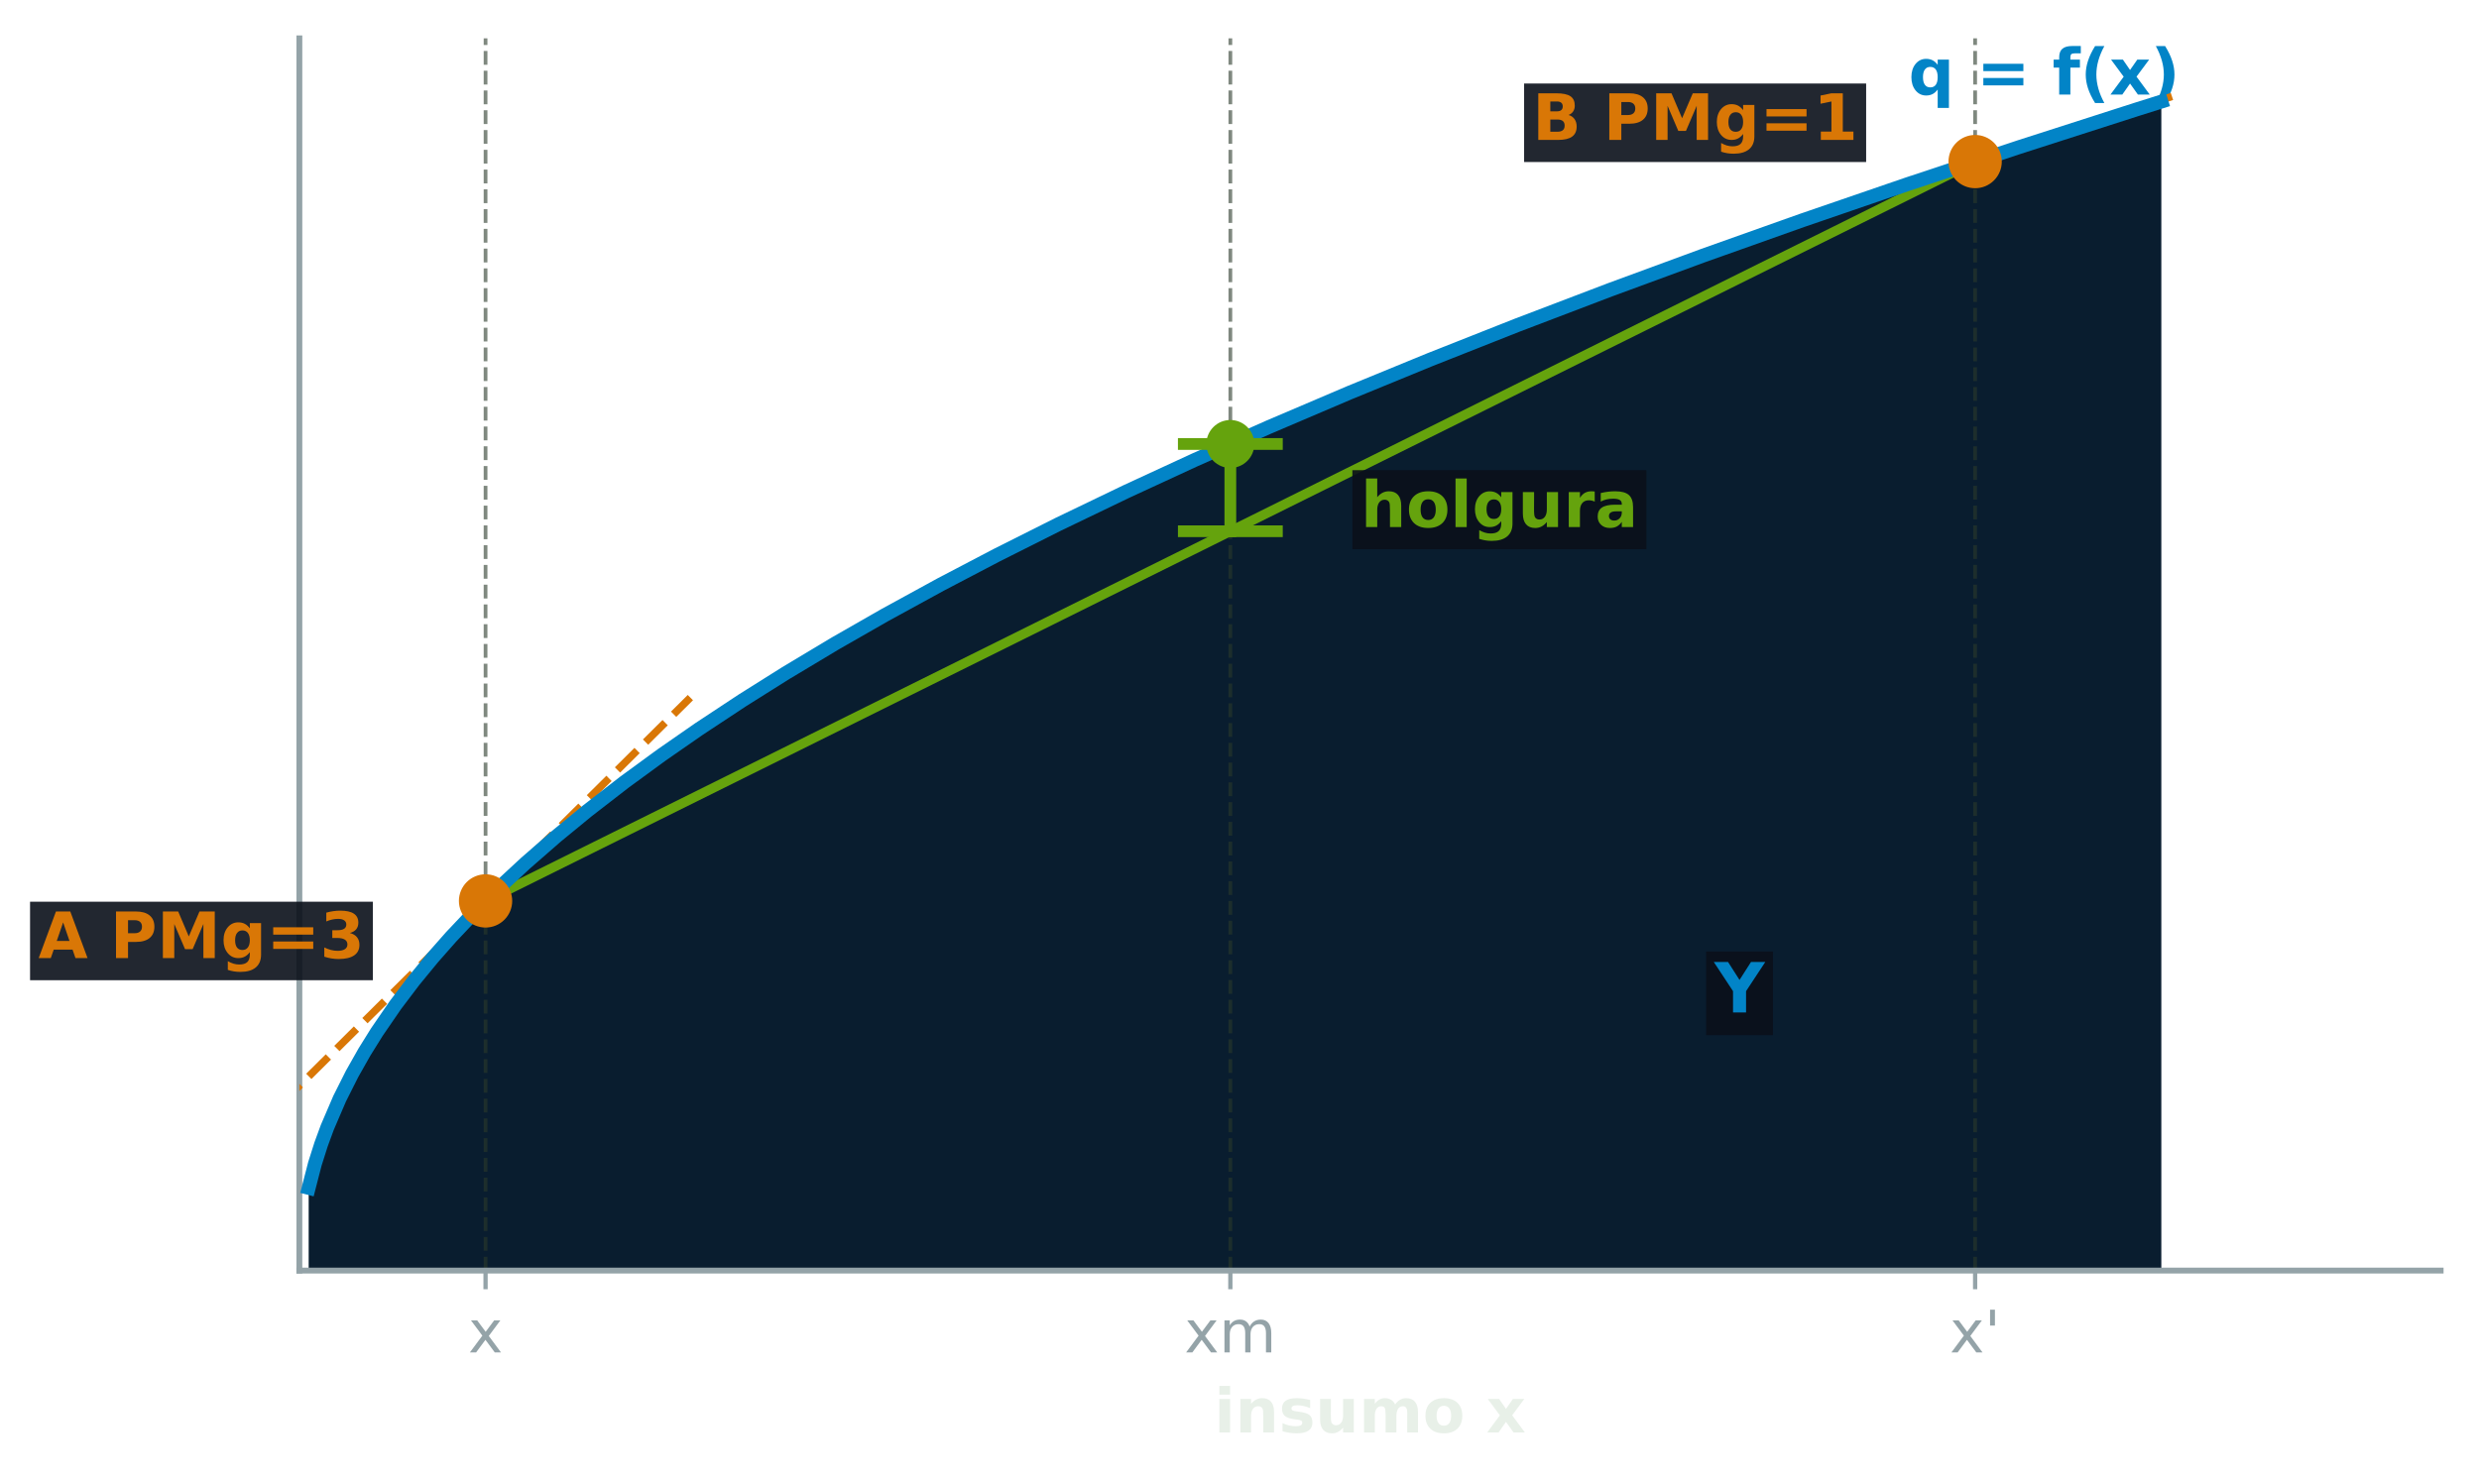
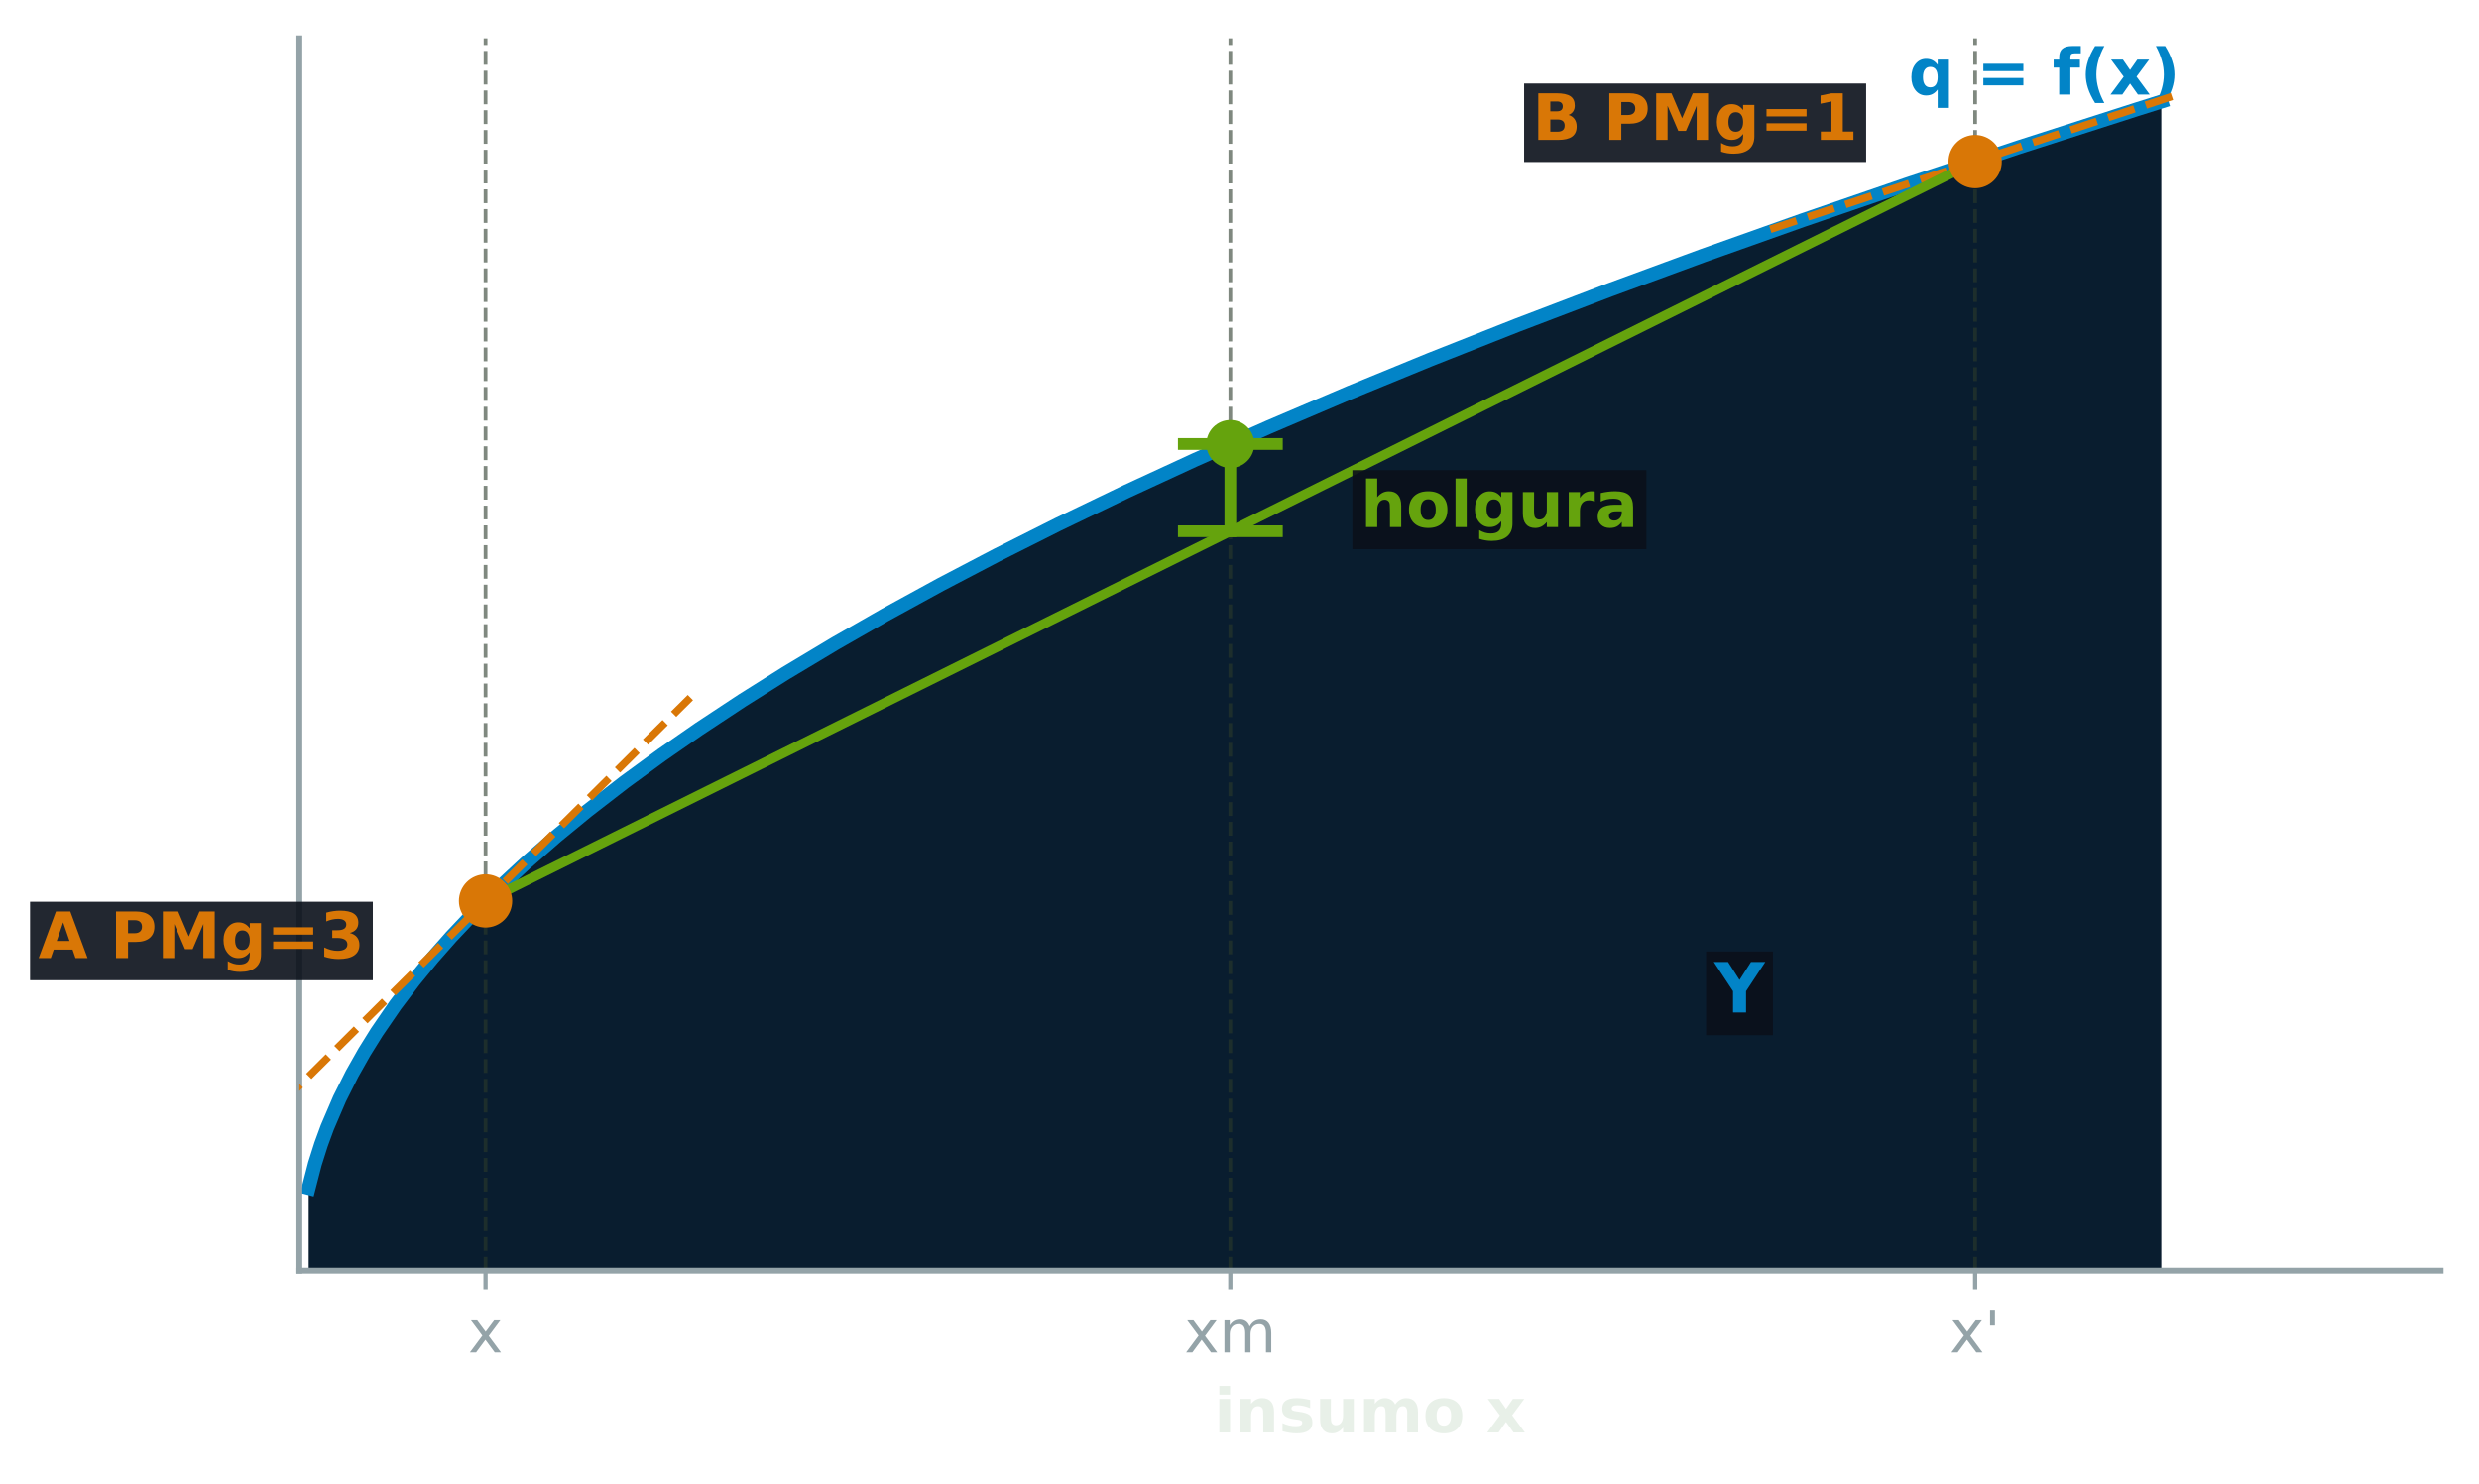
<svg xmlns="http://www.w3.org/2000/svg" xmlns:xlink="http://www.w3.org/1999/xlink" width="465.129pt" height="278.44pt" viewBox="0 0 465.129 278.44" version="1.1">
  <defs>
    <style type="text/css">*{stroke-linejoin: round; stroke-linecap: butt}</style>
  </defs>
  <g id="figure_1">
    <g id="patch_1">
      <path d="M 0 278.44  L 465.129 278.44  L 465.129 0  L 0 0  L 0 278.44  z " style="fill: none; opacity: 0" />
    </g>
    <g id="axes_1">
      <g id="patch_2">
        <path d="M 56.169 238.464  L 457.929 238.464  L 457.929 7.2  L 56.169 7.2  L 56.169 238.464  z " style="fill: none" />
      </g>
      <g id="PolyCollection_1">
        <path d="M 57.916 222.95  L 57.916 238.464  L 59.078 238.464  L 60.241 238.464  L 61.403 238.464  L 62.566 238.464  L 63.728 238.464  L 64.891 238.464  L 66.054 238.464  L 67.216 238.464  L 68.379 238.464  L 69.541 238.464  L 70.704 238.464  L 71.866 238.464  L 73.029 238.464  L 74.192 238.464  L 75.354 238.464  L 76.517 238.464  L 77.679 238.464  L 78.842 238.464  L 80.004 238.464  L 81.167 238.464  L 82.33 238.464  L 83.492 238.464  L 84.655 238.464  L 85.817 238.464  L 86.98 238.464  L 88.142 238.464  L 89.305 238.464  L 90.468 238.464  L 91.63 238.464  L 92.793 238.464  L 93.955 238.464  L 95.118 238.464  L 96.281 238.464  L 97.443 238.464  L 98.606 238.464  L 99.768 238.464  L 100.931 238.464  L 102.093 238.464  L 103.256 238.464  L 104.419 238.464  L 105.581 238.464  L 106.744 238.464  L 107.906 238.464  L 109.069 238.464  L 110.231 238.464  L 111.394 238.464  L 112.557 238.464  L 113.719 238.464  L 114.882 238.464  L 116.044 238.464  L 117.207 238.464  L 118.369 238.464  L 119.532 238.464  L 120.695 238.464  L 121.857 238.464  L 123.02 238.464  L 124.182 238.464  L 125.345 238.464  L 126.507 238.464  L 127.67 238.464  L 128.833 238.464  L 129.995 238.464  L 131.158 238.464  L 132.32 238.464  L 133.483 238.464  L 134.645 238.464  L 135.808 238.464  L 136.971 238.464  L 138.133 238.464  L 139.296 238.464  L 140.458 238.464  L 141.621 238.464  L 142.783 238.464  L 143.946 238.464  L 145.109 238.464  L 146.271 238.464  L 147.434 238.464  L 148.596 238.464  L 149.759 238.464  L 150.922 238.464  L 152.084 238.464  L 153.247 238.464  L 154.409 238.464  L 155.572 238.464  L 156.734 238.464  L 157.897 238.464  L 159.06 238.464  L 160.222 238.464  L 161.385 238.464  L 162.547 238.464  L 163.71 238.464  L 164.872 238.464  L 166.035 238.464  L 167.198 238.464  L 168.36 238.464  L 169.523 238.464  L 170.685 238.464  L 171.848 238.464  L 173.01 238.464  L 174.173 238.464  L 175.336 238.464  L 176.498 238.464  L 177.661 238.464  L 178.823 238.464  L 179.986 238.464  L 181.148 238.464  L 182.311 238.464  L 183.474 238.464  L 184.636 238.464  L 185.799 238.464  L 186.961 238.464  L 188.124 238.464  L 189.286 238.464  L 190.449 238.464  L 191.612 238.464  L 192.774 238.464  L 193.937 238.464  L 195.099 238.464  L 196.262 238.464  L 197.424 238.464  L 198.587 238.464  L 199.75 238.464  L 200.912 238.464  L 202.075 238.464  L 203.237 238.464  L 204.4 238.464  L 205.562 238.464  L 206.725 238.464  L 207.888 238.464  L 209.05 238.464  L 210.213 238.464  L 211.375 238.464  L 212.538 238.464  L 213.701 238.464  L 214.863 238.464  L 216.026 238.464  L 217.188 238.464  L 218.351 238.464  L 219.513 238.464  L 220.676 238.464  L 221.839 238.464  L 223.001 238.464  L 224.164 238.464  L 225.326 238.464  L 226.489 238.464  L 227.651 238.464  L 228.814 238.464  L 229.977 238.464  L 231.139 238.464  L 232.302 238.464  L 233.464 238.464  L 234.627 238.464  L 235.789 238.464  L 236.952 238.464  L 238.115 238.464  L 239.277 238.464  L 240.44 238.464  L 241.602 238.464  L 242.765 238.464  L 243.927 238.464  L 245.09 238.464  L 246.253 238.464  L 247.415 238.464  L 248.578 238.464  L 249.74 238.464  L 250.903 238.464  L 252.065 238.464  L 253.228 238.464  L 254.391 238.464  L 255.553 238.464  L 256.716 238.464  L 257.878 238.464  L 259.041 238.464  L 260.203 238.464  L 261.366 238.464  L 262.529 238.464  L 263.691 238.464  L 264.854 238.464  L 266.016 238.464  L 267.179 238.464  L 268.342 238.464  L 269.504 238.464  L 270.667 238.464  L 271.829 238.464  L 272.992 238.464  L 274.154 238.464  L 275.317 238.464  L 276.48 238.464  L 277.642 238.464  L 278.805 238.464  L 279.967 238.464  L 281.13 238.464  L 282.292 238.464  L 283.455 238.464  L 284.618 238.464  L 285.78 238.464  L 286.943 238.464  L 288.105 238.464  L 289.268 238.464  L 290.43 238.464  L 291.593 238.464  L 292.756 238.464  L 293.918 238.464  L 295.081 238.464  L 296.243 238.464  L 297.406 238.464  L 298.568 238.464  L 299.731 238.464  L 300.894 238.464  L 302.056 238.464  L 303.219 238.464  L 304.381 238.464  L 305.544 238.464  L 306.706 238.464  L 307.869 238.464  L 309.032 238.464  L 310.194 238.464  L 311.357 238.464  L 312.519 238.464  L 313.682 238.464  L 314.844 238.464  L 316.007 238.464  L 317.17 238.464  L 318.332 238.464  L 319.495 238.464  L 320.657 238.464  L 321.82 238.464  L 322.983 238.464  L 324.145 238.464  L 325.308 238.464  L 326.47 238.464  L 327.633 238.464  L 328.795 238.464  L 329.958 238.464  L 331.121 238.464  L 332.283 238.464  L 333.446 238.464  L 334.608 238.464  L 335.771 238.464  L 336.933 238.464  L 338.096 238.464  L 339.259 238.464  L 340.421 238.464  L 341.584 238.464  L 342.746 238.464  L 343.909 238.464  L 345.071 238.464  L 346.234 238.464  L 347.397 238.464  L 348.559 238.464  L 349.722 238.464  L 350.884 238.464  L 352.047 238.464  L 353.209 238.464  L 354.372 238.464  L 355.535 238.464  L 356.697 238.464  L 357.86 238.464  L 359.022 238.464  L 360.185 238.464  L 361.347 238.464  L 362.51 238.464  L 363.673 238.464  L 364.835 238.464  L 365.998 238.464  L 367.16 238.464  L 368.323 238.464  L 369.485 238.464  L 370.648 238.464  L 371.811 238.464  L 372.973 238.464  L 374.136 238.464  L 375.298 238.464  L 376.461 238.464  L 377.624 238.464  L 378.786 238.464  L 379.949 238.464  L 381.111 238.464  L 382.274 238.464  L 383.436 238.464  L 384.599 238.464  L 385.762 238.464  L 386.924 238.464  L 388.087 238.464  L 389.249 238.464  L 390.412 238.464  L 391.574 238.464  L 392.737 238.464  L 393.9 238.464  L 395.062 238.464  L 396.225 238.464  L 397.387 238.464  L 398.55 238.464  L 399.712 238.464  L 400.875 238.464  L 402.038 238.464  L 403.2 238.464  L 404.363 238.464  L 405.525 238.464  L 405.525 19.068  L 405.525 19.068  L 404.363 19.433  L 403.2 19.799  L 402.038 20.166  L 400.875 20.533  L 399.712 20.901  L 398.55 21.269  L 397.387 21.638  L 396.225 22.008  L 395.062 22.378  L 393.9 22.749  L 392.737 23.121  L 391.574 23.493  L 390.412 23.866  L 389.249 24.239  L 388.087 24.614  L 386.924 24.988  L 385.762 25.364  L 384.599 25.74  L 383.436 26.117  L 382.274 26.494  L 381.111 26.873  L 379.949 27.251  L 378.786 27.631  L 377.624 28.011  L 376.461 28.392  L 375.298 28.774  L 374.136 29.156  L 372.973 29.539  L 371.811 29.923  L 370.648 30.307  L 369.485 30.692  L 368.323 31.078  L 367.16 31.465  L 365.998 31.852  L 364.835 32.24  L 363.673 32.629  L 362.51 33.018  L 361.347 33.408  L 360.185 33.799  L 359.022 34.191  L 357.86 34.583  L 356.697 34.977  L 355.535 35.371  L 354.372 35.765  L 353.209 36.161  L 352.047 36.557  L 350.884 36.954  L 349.722 37.352  L 348.559 37.751  L 347.397 38.15  L 346.234 38.55  L 345.071 38.951  L 343.909 39.353  L 342.746 39.756  L 341.584 40.159  L 340.421 40.563  L 339.259 40.969  L 338.096 41.375  L 336.933 41.781  L 335.771 42.189  L 334.608 42.597  L 333.446 43.007  L 332.283 43.417  L 331.121 43.828  L 329.958 44.24  L 328.795 44.653  L 327.633 45.066  L 326.47 45.481  L 325.308 45.896  L 324.145 46.313  L 322.983 46.73  L 321.82 47.148  L 320.657 47.567  L 319.495 47.987  L 318.332 48.408  L 317.17 48.83  L 316.007 49.253  L 314.844 49.677  L 313.682 50.101  L 312.519 50.527  L 311.357 50.954  L 310.194 51.381  L 309.032 51.81  L 307.869 52.24  L 306.706 52.67  L 305.544 53.102  L 304.381 53.534  L 303.219 53.968  L 302.056 54.402  L 300.894 54.838  L 299.731 55.275  L 298.568 55.713  L 297.406 56.151  L 296.243 56.591  L 295.081 57.032  L 293.918 57.474  L 292.756 57.917  L 291.593 58.361  L 290.43 58.806  L 289.268 59.253  L 288.105 59.7  L 286.943 60.149  L 285.78 60.599  L 284.618 61.049  L 283.455 61.501  L 282.292 61.955  L 281.13 62.409  L 279.967 62.864  L 278.805 63.321  L 277.642 63.779  L 276.48 64.238  L 275.317 64.698  L 274.154 65.16  L 272.992 65.623  L 271.829 66.087  L 270.667 66.552  L 269.504 67.018  L 268.342 67.486  L 267.179 67.955  L 266.016 68.426  L 264.854 68.897  L 263.691 69.37  L 262.529 69.845  L 261.366 70.32  L 260.203 70.797  L 259.041 71.276  L 257.878 71.755  L 256.716 72.236  L 255.553 72.719  L 254.391 73.203  L 253.228 73.688  L 252.065 74.175  L 250.903 74.663  L 249.74 75.153  L 248.578 75.644  L 247.415 76.137  L 246.253 76.631  L 245.09 77.127  L 243.927 77.624  L 242.765 78.122  L 241.602 78.623  L 240.44 79.125  L 239.277 79.628  L 238.115 80.133  L 236.952 80.64  L 235.789 81.148  L 234.627 81.658  L 233.464 82.169  L 232.302 82.683  L 231.139 83.198  L 229.977 83.714  L 228.814 84.233  L 227.651 84.753  L 226.489 85.275  L 225.326 85.799  L 224.164 86.324  L 223.001 86.852  L 221.839 87.381  L 220.676 87.912  L 219.513 88.445  L 218.351 88.979  L 217.188 89.516  L 216.026 90.055  L 214.863 90.596  L 213.701 91.138  L 212.538 91.683  L 211.375 92.229  L 210.213 92.778  L 209.05 93.329  L 207.888 93.882  L 206.725 94.437  L 205.562 94.994  L 204.4 95.553  L 203.237 96.115  L 202.075 96.679  L 200.912 97.245  L 199.75 97.813  L 198.587 98.383  L 197.424 98.956  L 196.262 99.532  L 195.099 100.109  L 193.937 100.689  L 192.774 101.272  L 191.612 101.857  L 190.449 102.445  L 189.286 103.035  L 188.124 103.627  L 186.961 104.223  L 185.799 104.821  L 184.636 105.421  L 183.474 106.025  L 182.311 106.631  L 181.148 107.24  L 179.986 107.851  L 178.823 108.466  L 177.661 109.084  L 176.498 109.704  L 175.336 110.328  L 174.173 110.954  L 173.01 111.584  L 171.848 112.217  L 170.685 112.853  L 169.523 113.492  L 168.36 114.134  L 167.198 114.78  L 166.035 115.429  L 164.872 116.082  L 163.71 116.738  L 162.547 117.398  L 161.385 118.061  L 160.222 118.729  L 159.06 119.399  L 157.897 120.074  L 156.734 120.752  L 155.572 121.435  L 154.409 122.121  L 153.247 122.812  L 152.084 123.506  L 150.922 124.205  L 149.759 124.908  L 148.596 125.616  L 147.434 126.327  L 146.271 127.044  L 145.109 127.765  L 143.946 128.491  L 142.783 129.222  L 141.621 129.957  L 140.458 130.698  L 139.296 131.444  L 138.133 132.195  L 136.971 132.951  L 135.808 133.713  L 134.645 134.48  L 133.483 135.253  L 132.32 136.032  L 131.158 136.817  L 129.995 137.608  L 128.833 138.406  L 127.67 139.209  L 126.507 140.019  L 125.345 140.836  L 124.182 141.66  L 123.02 142.491  L 121.857 143.329  L 120.695 144.175  L 119.532 145.028  L 118.369 145.889  L 117.207 146.759  L 116.044 147.636  L 114.882 148.522  L 113.719 149.417  L 112.557 150.321  L 111.394 151.234  L 110.231 152.158  L 109.069 153.091  L 107.906 154.034  L 106.744 154.988  L 105.581 155.953  L 104.419 156.929  L 103.256 157.918  L 102.093 158.918  L 100.931 159.931  L 99.768 160.958  L 98.606 161.998  L 97.443 163.053  L 96.281 164.123  L 95.118 165.208  L 93.955 166.309  L 92.793 167.428  L 91.63 168.565  L 90.468 169.72  L 89.305 170.895  L 88.142 172.091  L 86.98 173.309  L 85.817 174.55  L 84.655 175.816  L 83.492 177.107  L 82.33 178.427  L 81.167 179.776  L 80.004 181.157  L 78.842 182.572  L 77.679 184.024  L 76.517 185.515  L 75.354 187.05  L 74.192 188.632  L 73.029 190.266  L 71.866 191.958  L 70.704 193.713  L 69.541 195.54  L 68.379 197.448  L 67.216 199.45  L 66.054 201.56  L 64.891 203.798  L 63.728 206.191  L 62.566 208.776  L 61.403 211.609  L 60.241 214.778  L 59.078 218.443  L 57.916 222.95  z " clip-path="url(#p5b624c481e)" style="fill: #091d2f" />
      </g>
      <g id="matplotlib.axis_1">
        <g id="xtick_1">
          <g id="line2d_1">
            <path d="M 91.104 238.464  L 91.104 7.2  " clip-path="url(#p5b624c481e)" style="fill: none; stroke-dasharray: 2.59,1.12; stroke-dashoffset: 0; stroke: #2a3a2a; stroke-opacity: 0.6; stroke-width: 0.7" />
          </g>
          <g id="line2d_2">
            <defs>
              <path id="m409fbe080f" d="M 0 0  L 0 3.5  " style="stroke: #94a3a8; stroke-width: 0.8" />
            </defs>
            <g>
              <use xlink:href="#m409fbe080f" x="91.104" y="238.464" style="fill: #94a3a8; stroke: #94a3a8; stroke-width: 0.8" />
            </g>
          </g>
          <g id="text_1">
            <g style="fill: #94a3a8" transform="translate(87.84911 253.8223) scale(0.11 -0.11)">
              <defs>
                <path id="DejaVuSans-78" d="M 3513 3500  L 2247 1797  L 3578 0  L 2900 0  L 1881 1375  L 863 0  L 184 0  L 1544 1831  L 300 3500  L 978 3500  L 1906 2253  L 2834 3500  L 3513 3500  z " transform="scale(0.015625)" />
              </defs>
              <use xlink:href="#DejaVuSans-78" />
            </g>
          </g>
        </g>
        <g id="xtick_2">
          <g id="line2d_3">
            <path d="M 230.847 238.464  L 230.847 7.2  " clip-path="url(#p5b624c481e)" style="fill: none; stroke-dasharray: 2.59,1.12; stroke-dashoffset: 0; stroke: #2a3a2a; stroke-opacity: 0.6; stroke-width: 0.7" />
          </g>
          <g id="line2d_4">
            <g>
              <use xlink:href="#m409fbe080f" x="230.847" y="238.464" style="fill: #94a3a8; stroke: #94a3a8; stroke-width: 0.8" />
            </g>
          </g>
          <g id="text_2">
            <g style="fill: #94a3a8" transform="translate(222.2344 253.8223) scale(0.11 -0.11)">
              <defs>
                <path id="DejaVuSans-6d" d="M 3328 2828  Q 3544 3216 3844 3400  Q 4144 3584 4550 3584  Q 5097 3584 5394 3201  Q 5691 2819 5691 2113  L 5691 0  L 5113 0  L 5113 2094  Q 5113 2597 4934 2840  Q 4756 3084 4391 3084  Q 3944 3084 3684 2787  Q 3425 2491 3425 1978  L 3425 0  L 2847 0  L 2847 2094  Q 2847 2600 2669 2842  Q 2491 3084 2119 3084  Q 1678 3084 1418 2786  Q 1159 2488 1159 1978  L 1159 0  L 581 0  L 581 3500  L 1159 3500  L 1159 2956  Q 1356 3278 1631 3431  Q 1906 3584 2284 3584  Q 2666 3584 2933 3390  Q 3200 3197 3328 2828  z " transform="scale(0.015625)" />
              </defs>
              <use xlink:href="#DejaVuSans-78" />
              <use xlink:href="#DejaVuSans-6d" x="59.18" />
            </g>
          </g>
        </g>
        <g id="xtick_3">
          <g id="line2d_5">
            <path d="M 370.59 238.464  L 370.59 7.2  " clip-path="url(#p5b624c481e)" style="fill: none; stroke-dasharray: 2.59,1.12; stroke-dashoffset: 0; stroke: #2a3a2a; stroke-opacity: 0.6; stroke-width: 0.7" />
          </g>
          <g id="line2d_6">
            <g>
              <use xlink:href="#m409fbe080f" x="370.59" y="238.464" style="fill: #94a3a8; stroke: #94a3a8; stroke-width: 0.8" />
            </g>
          </g>
          <g id="text_3">
            <g style="fill: #94a3a8" transform="translate(365.8227 253.8223) scale(0.11 -0.11)">
              <defs>
                <path id="DejaVuSans-27" d="M 1147 4666  L 1147 2931  L 616 2931  L 616 4666  L 1147 4666  z " transform="scale(0.015625)" />
              </defs>
              <use xlink:href="#DejaVuSans-78" />
              <use xlink:href="#DejaVuSans-27" x="59.18" />
            </g>
          </g>
        </g>
        <g id="text_4">
          <g style="fill: #e8f0e8" transform="translate(227.8163 268.8481) scale(0.115 -0.115)">
            <defs>
              <path id="DejaVuSans-Bold-69" d="M 538 3500  L 1656 3500  L 1656 0  L 538 0  L 538 3500  z M 538 4863  L 1656 4863  L 1656 3950  L 538 3950  L 538 4863  z " transform="scale(0.015625)" />
              <path id="DejaVuSans-Bold-6e" d="M 4056 2131  L 4056 0  L 2931 0  L 2931 347  L 2931 1631  Q 2931 2084 2911 2256  Q 2891 2428 2841 2509  Q 2775 2619 2662 2680  Q 2550 2741 2406 2741  Q 2056 2741 1856 2470  Q 1656 2200 1656 1722  L 1656 0  L 538 0  L 538 3500  L 1656 3500  L 1656 2988  Q 1909 3294 2193 3439  Q 2478 3584 2822 3584  Q 3428 3584 3742 3212  Q 4056 2841 4056 2131  z " transform="scale(0.015625)" />
              <path id="DejaVuSans-Bold-73" d="M 3272 3391  L 3272 2541  Q 2913 2691 2578 2766  Q 2244 2841 1947 2841  Q 1628 2841 1473 2761  Q 1319 2681 1319 2516  Q 1319 2381 1436 2309  Q 1553 2238 1856 2203  L 2053 2175  Q 2913 2066 3209 1816  Q 3506 1566 3506 1031  Q 3506 472 3093 190  Q 2681 -91 1863 -91  Q 1516 -91 1145 -36  Q 775 19 384 128  L 384 978  Q 719 816 1070 734  Q 1422 653 1784 653  Q 2113 653 2278 743  Q 2444 834 2444 1013  Q 2444 1163 2330 1236  Q 2216 1309 1875 1350  L 1678 1375  Q 931 1469 631 1722  Q 331 1975 331 2491  Q 331 3047 712 3315  Q 1094 3584 1881 3584  Q 2191 3584 2531 3537  Q 2872 3491 3272 3391  z " transform="scale(0.015625)" />
              <path id="DejaVuSans-Bold-75" d="M 500 1363  L 500 3500  L 1625 3500  L 1625 3150  Q 1625 2866 1622 2436  Q 1619 2006 1619 1863  Q 1619 1441 1641 1255  Q 1663 1069 1716 984  Q 1784 875 1895 815  Q 2006 756 2150 756  Q 2500 756 2700 1025  Q 2900 1294 2900 1772  L 2900 3500  L 4019 3500  L 4019 0  L 2900 0  L 2900 506  Q 2647 200 2364 54  Q 2081 -91 1741 -91  Q 1134 -91 817 281  Q 500 653 500 1363  z " transform="scale(0.015625)" />
              <path id="DejaVuSans-Bold-6d" d="M 3781 2919  Q 3994 3244 4286 3414  Q 4578 3584 4928 3584  Q 5531 3584 5847 3212  Q 6163 2841 6163 2131  L 6163 0  L 5038 0  L 5038 1825  Q 5041 1866 5042 1909  Q 5044 1953 5044 2034  Q 5044 2406 4934 2573  Q 4825 2741 4581 2741  Q 4263 2741 4089 2478  Q 3916 2216 3909 1719  L 3909 0  L 2784 0  L 2784 1825  Q 2784 2406 2684 2573  Q 2584 2741 2328 2741  Q 2006 2741 1831 2477  Q 1656 2213 1656 1722  L 1656 0  L 531 0  L 531 3500  L 1656 3500  L 1656 2988  Q 1863 3284 2130 3434  Q 2397 3584 2719 3584  Q 3081 3584 3359 3409  Q 3638 3234 3781 2919  z " transform="scale(0.015625)" />
              <path id="DejaVuSans-Bold-6f" d="M 2203 2784  Q 1831 2784 1636 2517  Q 1441 2250 1441 1747  Q 1441 1244 1636 976  Q 1831 709 2203 709  Q 2569 709 2762 976  Q 2956 1244 2956 1747  Q 2956 2250 2762 2517  Q 2569 2784 2203 2784  z M 2203 3584  Q 3106 3584 3614 3096  Q 4122 2609 4122 1747  Q 4122 884 3614 396  Q 3106 -91 2203 -91  Q 1297 -91 786 396  Q 275 884 275 1747  Q 275 2609 786 3096  Q 1297 3584 2203 3584  z " transform="scale(0.015625)" />
              <path id="DejaVuSans-Bold-20" transform="scale(0.015625)" />
              <path id="DejaVuSans-Bold-78" d="M 1422 1791  L 159 3500  L 1344 3500  L 2059 2463  L 2784 3500  L 3969 3500  L 2706 1797  L 4031 0  L 2847 0  L 2059 1106  L 1281 0  L 97 0  L 1422 1791  z " transform="scale(0.015625)" />
            </defs>
            <use xlink:href="#DejaVuSans-Bold-69" />
            <use xlink:href="#DejaVuSans-Bold-6e" x="34.277" />
            <use xlink:href="#DejaVuSans-Bold-73" x="105.469" />
            <use xlink:href="#DejaVuSans-Bold-75" x="164.99" />
            <use xlink:href="#DejaVuSans-Bold-6d" x="236.182" />
            <use xlink:href="#DejaVuSans-Bold-6f" x="340.381" />
            <use xlink:href="#DejaVuSans-Bold-20" x="409.082" />
            <use xlink:href="#DejaVuSans-Bold-78" x="443.896" />
          </g>
        </g>
      </g>
      <g id="matplotlib.axis_2" />
+       <g id="line2d_7">
+         <path d="M 57.916 222.95  L 59.078 218.443  L 60.241 214.778  L 61.403 211.609  L 63.728 206.191  L 66.054 201.56  L 68.379 197.448  L 70.704 193.713  L 74.192 188.632  L 77.679 184.024  L 81.167 179.776  L 84.655 175.816  L 89.305 170.895  L 93.955 166.309  L 98.606 161.998  L 104.419 156.929  L 110.231 152.158  L 117.207 146.759  L 124.182 141.66  L 131.158 136.817  L 139.296 131.444  L 147.434 126.327  L 156.734 120.752  L 166.035 115.429  L 176.498 109.704  L 186.961 104.223  L 198.587 98.383  L 211.375 92.229  L 224.164 86.324  L 238.115 80.133  L 253.228 73.688  L 268.342 67.486  L 284.618 61.049  L 302.056 54.402  L 319.495 47.987  L 338.096 41.375  L 357.86 34.583  L 378.786 27.631  L 400.875 20.533  L 405.525 19.068  L 405.525 19.068  " clip-path="url(#p5b624c481e)" style="fill: none; stroke: #0284c7; stroke-width: 2.6; stroke-linecap: square" />
+       </g>
      <g id="patch_3">
        <path d="M 56.169 238.464  L 56.169 7.2  " style="fill: none; stroke: #94a3a8; stroke-width: 1.1; stroke-linejoin: miter; stroke-linecap: square" />
      </g>
      <g id="patch_4">
        <path d="M 56.169 238.464  L 457.929 238.464  " style="fill: none; stroke: #94a3a8; stroke-width: 1.1; stroke-linejoin: miter; stroke-linecap: square" />
      </g>
      <g id="end-label">
        <g style="fill: #0284c7" transform="translate(358.0901 17.75368) scale(0.12 -0.12)">
          <defs>
            <path id="DejaVuSans-Bold-71" d="M 2181 2772  Q 1825 2772 1636 2509  Q 1447 2247 1447 1747  Q 1447 1247 1636 984  Q 1825 722 2181 722  Q 2541 722 2730 984  Q 2919 1247 2919 1747  Q 2919 2247 2730 2509  Q 2541 2772 2181 2772  z M 2919 506  Q 2688 197 2409 53  Q 2131 -91 1766 -91  Q 1119 -91 703 423  Q 288 938 288 1747  Q 288 2556 703 3067  Q 1119 3578 1766 3578  Q 2131 3578 2409 3434  Q 2688 3291 2919 2981  L 2919 3500  L 4044 3500  L 4044 -1331  L 2919 -1331  L 2919 506  z " transform="scale(0.015625)" />
            <path id="DejaVuSans-Bold-3d" d="M 678 3084  L 4684 3084  L 4684 2350  L 678 2350  L 678 3084  z M 678 1663  L 4684 1663  L 4684 922  L 678 922  L 678 1663  z " transform="scale(0.015625)" />
            <path id="DejaVuSans-Bold-66" d="M 2841 4863  L 2841 4128  L 2222 4128  Q 1984 4128 1890 4042  Q 1797 3956 1797 3744  L 1797 3500  L 2753 3500  L 2753 2700  L 1797 2700  L 1797 0  L 678 0  L 678 2700  L 122 2700  L 122 3500  L 678 3500  L 678 3744  Q 678 4316 997 4589  Q 1316 4863 1984 4863  L 2841 4863  z " transform="scale(0.015625)" />
            <path id="DejaVuSans-Bold-28" d="M 2413 -844  L 1484 -844  Q 1006 -72 778 623  Q 550 1319 550 2003  Q 550 2688 779 3389  Q 1009 4091 1484 4856  L 2413 4856  Q 2013 4116 1813 3408  Q 1613 2700 1613 2009  Q 1613 1319 1811 609  Q 2009 -100 2413 -844  z " transform="scale(0.015625)" />
            <path id="DejaVuSans-Bold-29" d="M 513 -844  Q 913 -100 1113 609  Q 1313 1319 1313 2009  Q 1313 2700 1113 3408  Q 913 4116 513 4856  L 1441 4856  Q 1916 4091 2145 3389  Q 2375 2688 2375 2003  Q 2375 1319 2147 623  Q 1919 -72 1441 -844  L 513 -844  z " transform="scale(0.015625)" />
          </defs>
          <use xlink:href="#DejaVuSans-Bold-71" />
          <use xlink:href="#DejaVuSans-Bold-20" x="71.582" />
          <use xlink:href="#DejaVuSans-Bold-3d" x="106.396" />
          <use xlink:href="#DejaVuSans-Bold-20" x="190.186" />
          <use xlink:href="#DejaVuSans-Bold-66" x="225" />
          <use xlink:href="#DejaVuSans-Bold-28" x="268.506" />
          <use xlink:href="#DejaVuSans-Bold-78" x="314.209" />
          <use xlink:href="#DejaVuSans-Bold-29" x="378.711" />
        </g>
      </g>
      <g id="text_5">
        <g id="patch_5">
          <path d="M 320.12 194.28  L 332.653 194.28  L 332.653 178.579  L 320.12 178.579  z " style="fill: #0a0f1a; opacity: 0.9" />
        </g>
        <g style="fill: #0284c7" transform="translate(321.6797 190.0168) scale(0.13 -0.13)">
          <defs>
            <path id="DejaVuSans-Bold-59" d="M -63 4666  L 1253 4666  L 2316 3003  L 3378 4666  L 4697 4666  L 2919 1966  L 2919 0  L 1716 0  L 1716 1966  L -63 4666  z " transform="scale(0.015625)" />
          </defs>
          <use xlink:href="#DejaVuSans-Bold-59" />
        </g>
      </g>
-       <g id="line2d_7">
+       <g id="line2d_8">
        <path d="M 52.675 207.243  L 129.534 130.926  " clip-path="url(#p5b624c481e)" style="fill: none; stroke-dasharray: 5.18,2.24; stroke-dashoffset: 0; stroke: #d97706; stroke-width: 1.4" />
      </g>
-       <g id="line2d_8">
+       <g id="line2d_9">
        <path d="M 332.16 43.046  L 409.019 17.607  " clip-path="url(#p5b624c481e)" style="fill: none; stroke-dasharray: 5.18,2.24; stroke-dashoffset: 0; stroke: #d97706; stroke-width: 1.4" />
      </g>
      <g id="text_6">
        <g id="patch_6">
          <path d="M 5.64 183.968  L 69.956 183.968  L 69.956 169.234  L 5.64 169.234  z " style="fill: #0a0f1a; opacity: 0.9" />
        </g>
        <g style="fill: #d97706" transform="translate(7.2 179.8184) scale(0.12 -0.12)">
          <defs>
            <path id="DejaVuSans-Bold-41" d="M 3419 850  L 1538 850  L 1241 0  L 31 0  L 1759 4666  L 3194 4666  L 4922 0  L 3713 0  L 3419 850  z M 1838 1716  L 3116 1716  L 2478 3572  L 1838 1716  z " transform="scale(0.015625)" />
            <path id="DejaVuSans-Bold-50" d="M 588 4666  L 2584 4666  Q 3475 4666 3951 4270  Q 4428 3875 4428 3144  Q 4428 2409 3951 2014  Q 3475 1619 2584 1619  L 1791 1619  L 1791 0  L 588 0  L 588 4666  z M 1791 3794  L 1791 2491  L 2456 2491  Q 2806 2491 2997 2661  Q 3188 2831 3188 3144  Q 3188 3456 2997 3625  Q 2806 3794 2456 3794  L 1791 3794  z " transform="scale(0.015625)" />
            <path id="DejaVuSans-Bold-4d" d="M 588 4666  L 2119 4666  L 3181 2169  L 4250 4666  L 5778 4666  L 5778 0  L 4641 0  L 4641 3413  L 3566 897  L 2803 897  L 1728 3413  L 1728 0  L 588 0  L 588 4666  z " transform="scale(0.015625)" />
            <path id="DejaVuSans-Bold-67" d="M 2919 594  Q 2688 288 2409 144  Q 2131 0 1766 0  Q 1125 0 706 504  Q 288 1009 288 1791  Q 288 2575 706 3076  Q 1125 3578 1766 3578  Q 2131 3578 2409 3434  Q 2688 3291 2919 2981  L 2919 3500  L 4044 3500  L 4044 353  Q 4044 -491 3511 -936  Q 2978 -1381 1966 -1381  Q 1638 -1381 1331 -1331  Q 1025 -1281 716 -1178  L 716 -306  Q 1009 -475 1290 -558  Q 1572 -641 1856 -641  Q 2406 -641 2662 -400  Q 2919 -159 2919 353  L 2919 594  z M 2181 2772  Q 1834 2772 1640 2515  Q 1447 2259 1447 1791  Q 1447 1309 1634 1061  Q 1822 813 2181 813  Q 2531 813 2725 1069  Q 2919 1325 2919 1791  Q 2919 2259 2725 2515  Q 2531 2772 2181 2772  z " transform="scale(0.015625)" />
            <path id="DejaVuSans-Bold-33" d="M 2981 2516  Q 3453 2394 3698 2092  Q 3944 1791 3944 1325  Q 3944 631 3412 270  Q 2881 -91 1863 -91  Q 1503 -91 1142 -33  Q 781 25 428 141  L 428 1069  Q 766 900 1098 814  Q 1431 728 1753 728  Q 2231 728 2486 893  Q 2741 1059 2741 1369  Q 2741 1688 2480 1852  Q 2219 2016 1709 2016  L 1228 2016  L 1228 2791  L 1734 2791  Q 2188 2791 2409 2933  Q 2631 3075 2631 3366  Q 2631 3634 2415 3781  Q 2200 3928 1806 3928  Q 1516 3928 1219 3862  Q 922 3797 628 3669  L 628 4550  Q 984 4650 1334 4700  Q 1684 4750 2022 4750  Q 2931 4750 3382 4451  Q 3834 4153 3834 3553  Q 3834 3144 3618 2883  Q 3403 2622 2981 2516  z " transform="scale(0.015625)" />
          </defs>
          <use xlink:href="#DejaVuSans-Bold-41" />
          <use xlink:href="#DejaVuSans-Bold-20" x="77.393" />
          <use xlink:href="#DejaVuSans-Bold-50" x="112.207" />
          <use xlink:href="#DejaVuSans-Bold-4d" x="185.498" />
          <use xlink:href="#DejaVuSans-Bold-67" x="285.01" />
          <use xlink:href="#DejaVuSans-Bold-3d" x="356.592" />
          <use xlink:href="#DejaVuSans-Bold-33" x="440.381" />
        </g>
      </g>
      <g id="text_7">
        <g id="patch_7">
          <path d="M 285.965 30.408  L 350.14 30.408  L 350.14 15.675  L 285.965 15.675  z " style="fill: #0a0f1a; opacity: 0.9" />
        </g>
        <g style="fill: #d97706" transform="translate(287.5246 26.25908) scale(0.12 -0.12)">
          <defs>
            <path id="DejaVuSans-Bold-42" d="M 2456 2859  Q 2741 2859 2887 2984  Q 3034 3109 3034 3353  Q 3034 3594 2887 3720  Q 2741 3847 2456 3847  L 1791 3847  L 1791 2859  L 2456 2859  z M 2497 819  Q 2859 819 3042 972  Q 3225 1125 3225 1434  Q 3225 1738 3044 1889  Q 2863 2041 2497 2041  L 1791 2041  L 1791 819  L 2497 819  z M 3616 2497  Q 4003 2384 4215 2081  Q 4428 1778 4428 1338  Q 4428 663 3972 331  Q 3516 0 2584 0  L 588 0  L 588 4666  L 2394 4666  Q 3366 4666 3802 4372  Q 4238 4078 4238 3431  Q 4238 3091 4078 2852  Q 3919 2613 3616 2497  z " transform="scale(0.015625)" />
            <path id="DejaVuSans-Bold-31" d="M 750 831  L 1813 831  L 1813 3847  L 722 3622  L 722 4441  L 1806 4666  L 2950 4666  L 2950 831  L 4013 831  L 4013 0  L 750 0  L 750 831  z " transform="scale(0.015625)" />
          </defs>
          <use xlink:href="#DejaVuSans-Bold-42" />
          <use xlink:href="#DejaVuSans-Bold-20" x="76.221" />
          <use xlink:href="#DejaVuSans-Bold-50" x="111.035" />
          <use xlink:href="#DejaVuSans-Bold-4d" x="184.326" />
          <use xlink:href="#DejaVuSans-Bold-67" x="283.838" />
          <use xlink:href="#DejaVuSans-Bold-3d" x="355.42" />
          <use xlink:href="#DejaVuSans-Bold-31" x="439.209" />
        </g>
      </g>
-       <g id="line2d_9">
+       <g id="line2d_10">
        <path d="M 91.104 169.085  L 370.59 30.326  " clip-path="url(#p5b624c481e)" style="fill: none; stroke: #65a30d; stroke-width: 1.8; stroke-linecap: square" />
      </g>
      <g id="text_8">
        <g id="patch_8">
          <path d="M 253.742 103.072  L 308.91 103.072  L 308.91 88.245  L 253.742 88.245  z " style="fill: #0a0f1a; opacity: 0.9" />
        </g>
        <g style="fill: #65a30d" transform="translate(255.302 98.92285) scale(0.12 -0.12)">
          <defs>
            <path id="DejaVuSans-Bold-68" d="M 4056 2131  L 4056 0  L 2931 0  L 2931 347  L 2931 1625  Q 2931 2084 2911 2256  Q 2891 2428 2841 2509  Q 2775 2619 2662 2680  Q 2550 2741 2406 2741  Q 2056 2741 1856 2470  Q 1656 2200 1656 1722  L 1656 0  L 538 0  L 538 4863  L 1656 4863  L 1656 2988  Q 1909 3294 2193 3439  Q 2478 3584 2822 3584  Q 3428 3584 3742 3212  Q 4056 2841 4056 2131  z " transform="scale(0.015625)" />
            <path id="DejaVuSans-Bold-6c" d="M 538 4863  L 1656 4863  L 1656 0  L 538 0  L 538 4863  z " transform="scale(0.015625)" />
            <path id="DejaVuSans-Bold-72" d="M 3138 2547  Q 2991 2616 2845 2648  Q 2700 2681 2553 2681  Q 2122 2681 1889 2404  Q 1656 2128 1656 1613  L 1656 0  L 538 0  L 538 3500  L 1656 3500  L 1656 2925  Q 1872 3269 2151 3426  Q 2431 3584 2822 3584  Q 2878 3584 2943 3579  Q 3009 3575 3134 3559  L 3138 2547  z " transform="scale(0.015625)" />
            <path id="DejaVuSans-Bold-61" d="M 2106 1575  Q 1756 1575 1579 1456  Q 1403 1338 1403 1106  Q 1403 894 1545 773  Q 1688 653 1941 653  Q 2256 653 2472 879  Q 2688 1106 2688 1447  L 2688 1575  L 2106 1575  z M 3816 1997  L 3816 0  L 2688 0  L 2688 519  Q 2463 200 2181 54  Q 1900 -91 1497 -91  Q 953 -91 614 226  Q 275 544 275 1050  Q 275 1666 698 1953  Q 1122 2241 2028 2241  L 2688 2241  L 2688 2328  Q 2688 2594 2478 2717  Q 2269 2841 1825 2841  Q 1466 2841 1156 2769  Q 847 2697 581 2553  L 581 3406  Q 941 3494 1303 3539  Q 1666 3584 2028 3584  Q 2975 3584 3395 3211  Q 3816 2838 3816 1997  z " transform="scale(0.015625)" />
          </defs>
          <use xlink:href="#DejaVuSans-Bold-68" />
          <use xlink:href="#DejaVuSans-Bold-6f" x="71.191" />
          <use xlink:href="#DejaVuSans-Bold-6c" x="139.893" />
          <use xlink:href="#DejaVuSans-Bold-67" x="174.17" />
          <use xlink:href="#DejaVuSans-Bold-75" x="245.752" />
          <use xlink:href="#DejaVuSans-Bold-72" x="316.943" />
          <use xlink:href="#DejaVuSans-Bold-61" x="366.26" />
        </g>
-       </g>
-       <g id="line2d_10">
-         <path d="M 57.916 222.95  L 59.078 218.443  L 60.241 214.778  L 61.403 211.609  L 63.728 206.191  L 66.054 201.56  L 68.379 197.448  L 70.704 193.713  L 74.192 188.632  L 77.679 184.024  L 81.167 179.776  L 84.655 175.816  L 89.305 170.895  L 93.955 166.309  L 98.606 161.998  L 104.419 156.929  L 110.231 152.158  L 117.207 146.759  L 124.182 141.66  L 131.158 136.817  L 139.296 131.444  L 147.434 126.327  L 156.734 120.752  L 166.035 115.429  L 176.498 109.704  L 186.961 104.223  L 198.587 98.383  L 211.375 92.229  L 224.164 86.324  L 238.115 80.133  L 253.228 73.688  L 268.342 67.486  L 284.618 61.049  L 302.056 54.402  L 319.495 47.987  L 338.096 41.375  L 357.86 34.583  L 378.786 27.631  L 400.875 20.533  L 405.525 19.068  L 405.525 19.068  " clip-path="url(#p5b624c481e)" style="fill: none; stroke: #0284c7; stroke-width: 2.6; stroke-linecap: square" />
      </g>
      <g id="line2d_11">
        <defs>
          <path id="m9be37b8112" d="M 0 4.5  C 1.193 4.5 2.338 4.026 3.182 3.182  C 4.026 2.338 4.5 1.193 4.5 0  C 4.5 -1.193 4.026 -2.338 3.182 -3.182  C 2.338 -4.026 1.193 -4.5 0 -4.5  C -1.193 -4.5 -2.338 -4.026 -3.182 -3.182  C -4.026 -2.338 -4.5 -1.193 -4.5 0  C -4.5 1.193 -4.026 2.338 -3.182 3.182  C -2.338 4.026 -1.193 4.5 0 4.5  z " style="stroke: #d97706" />
        </defs>
        <g clip-path="url(#p5b624c481e)">
          <use xlink:href="#m9be37b8112" x="91.104" y="169.085" style="fill: #d97706; stroke: #d97706" />
        </g>
      </g>
      <g id="line2d_12">
        <g clip-path="url(#p5b624c481e)">
          <use xlink:href="#m9be37b8112" x="370.59" y="30.326" style="fill: #d97706; stroke: #d97706" />
        </g>
      </g>
      <g id="line2d_13">
        <path d="M 230.847 99.706  L 230.847 83.327  " clip-path="url(#p5b624c481e)" style="fill: none; stroke: #65a30d; stroke-width: 2.2; stroke-linecap: square" />
      </g>
      <g id="line2d_14">
        <path d="M 222.113 99.706  L 239.581 99.706  " clip-path="url(#p5b624c481e)" style="fill: none; stroke: #65a30d; stroke-width: 2.2; stroke-linecap: square" />
      </g>
      <g id="line2d_15">
        <path d="M 222.113 83.327  L 239.581 83.327  " clip-path="url(#p5b624c481e)" style="fill: none; stroke: #65a30d; stroke-width: 2.2; stroke-linecap: square" />
      </g>
      <g id="line2d_16">
        <defs>
          <path id="m904c4e8c62" d="M 0 4  C 1.061 4 2.078 3.579 2.828 2.828  C 3.579 2.078 4 1.061 4 0  C 4 -1.061 3.579 -2.078 2.828 -2.828  C 2.078 -3.579 1.061 -4 0 -4  C -1.061 -4 -2.078 -3.579 -2.828 -2.828  C -3.579 -2.078 -4 -1.061 -4 0  C -4 1.061 -3.579 2.078 -2.828 2.828  C -2.078 3.579 -1.061 4 0 4  z " style="stroke: #65a30d" />
        </defs>
        <g clip-path="url(#p5b624c481e)">
          <use xlink:href="#m904c4e8c62" x="230.847" y="83.327" style="fill: #65a30d; stroke: #65a30d" />
        </g>
      </g>
    </g>
  </g>
  <defs>
    <clipPath id="p5b624c481e">
      <rect x="56.169" y="7.2" width="401.76" height="231.264" />
    </clipPath>
  </defs>
</svg>
